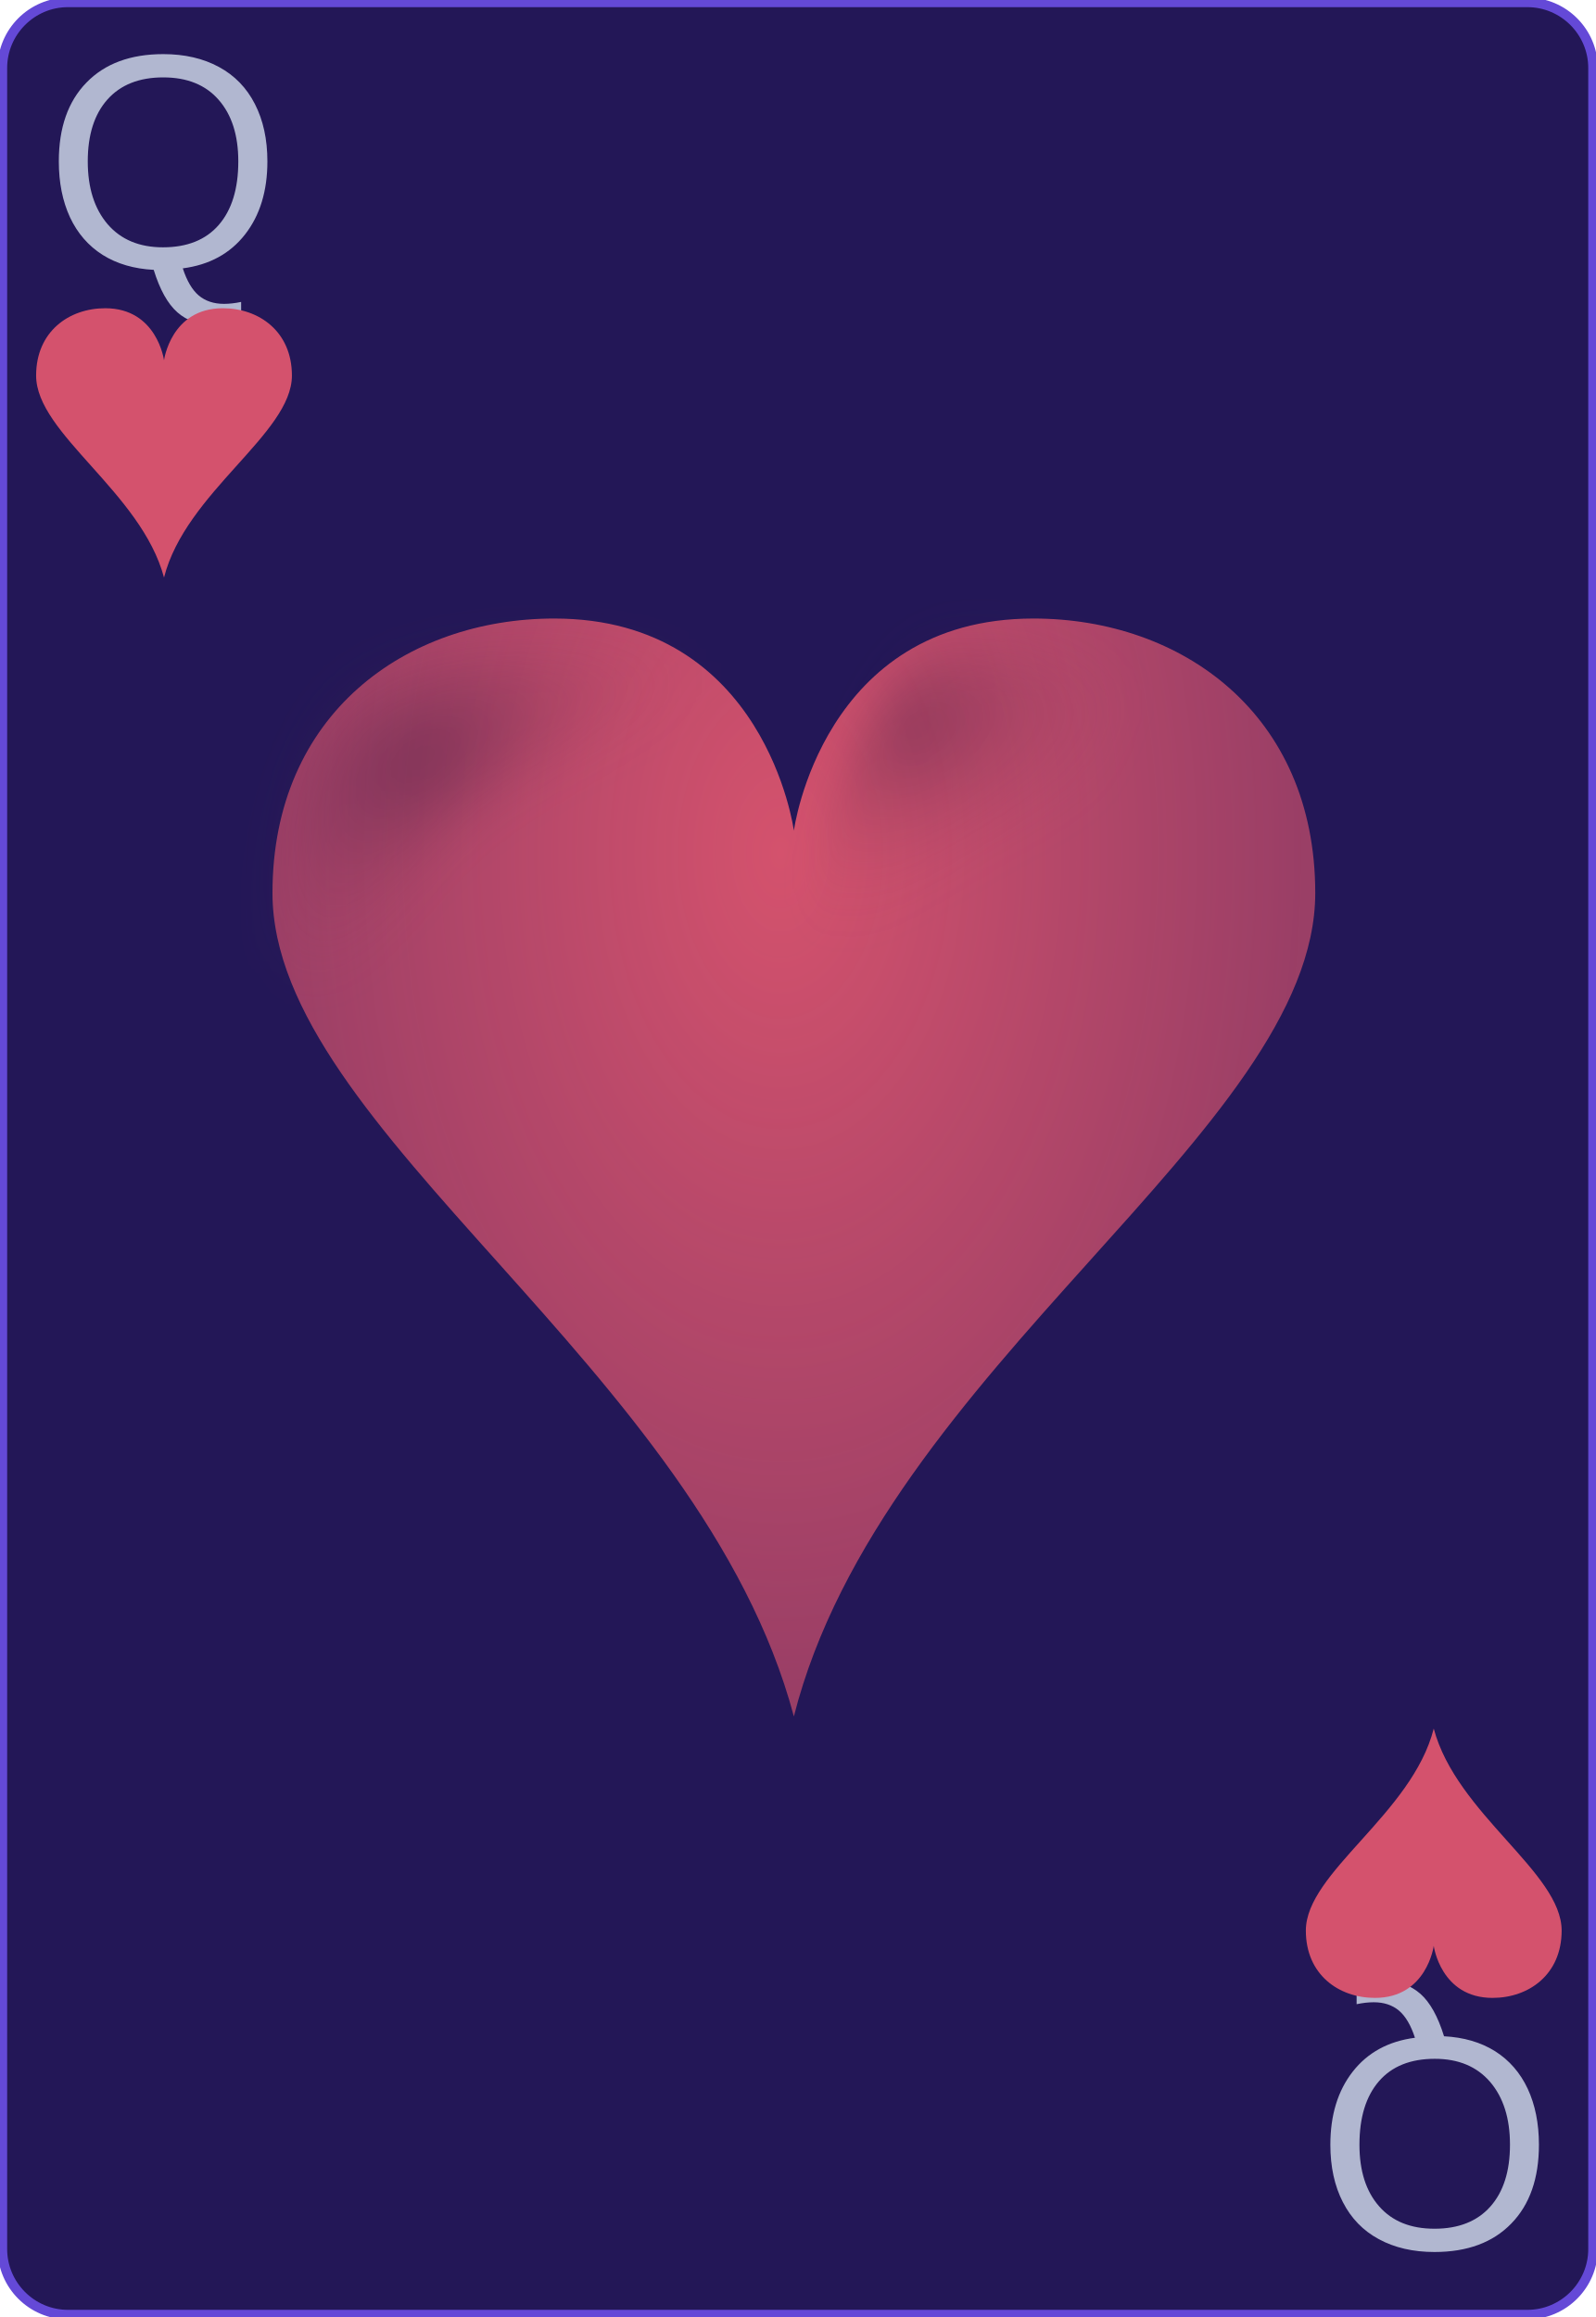
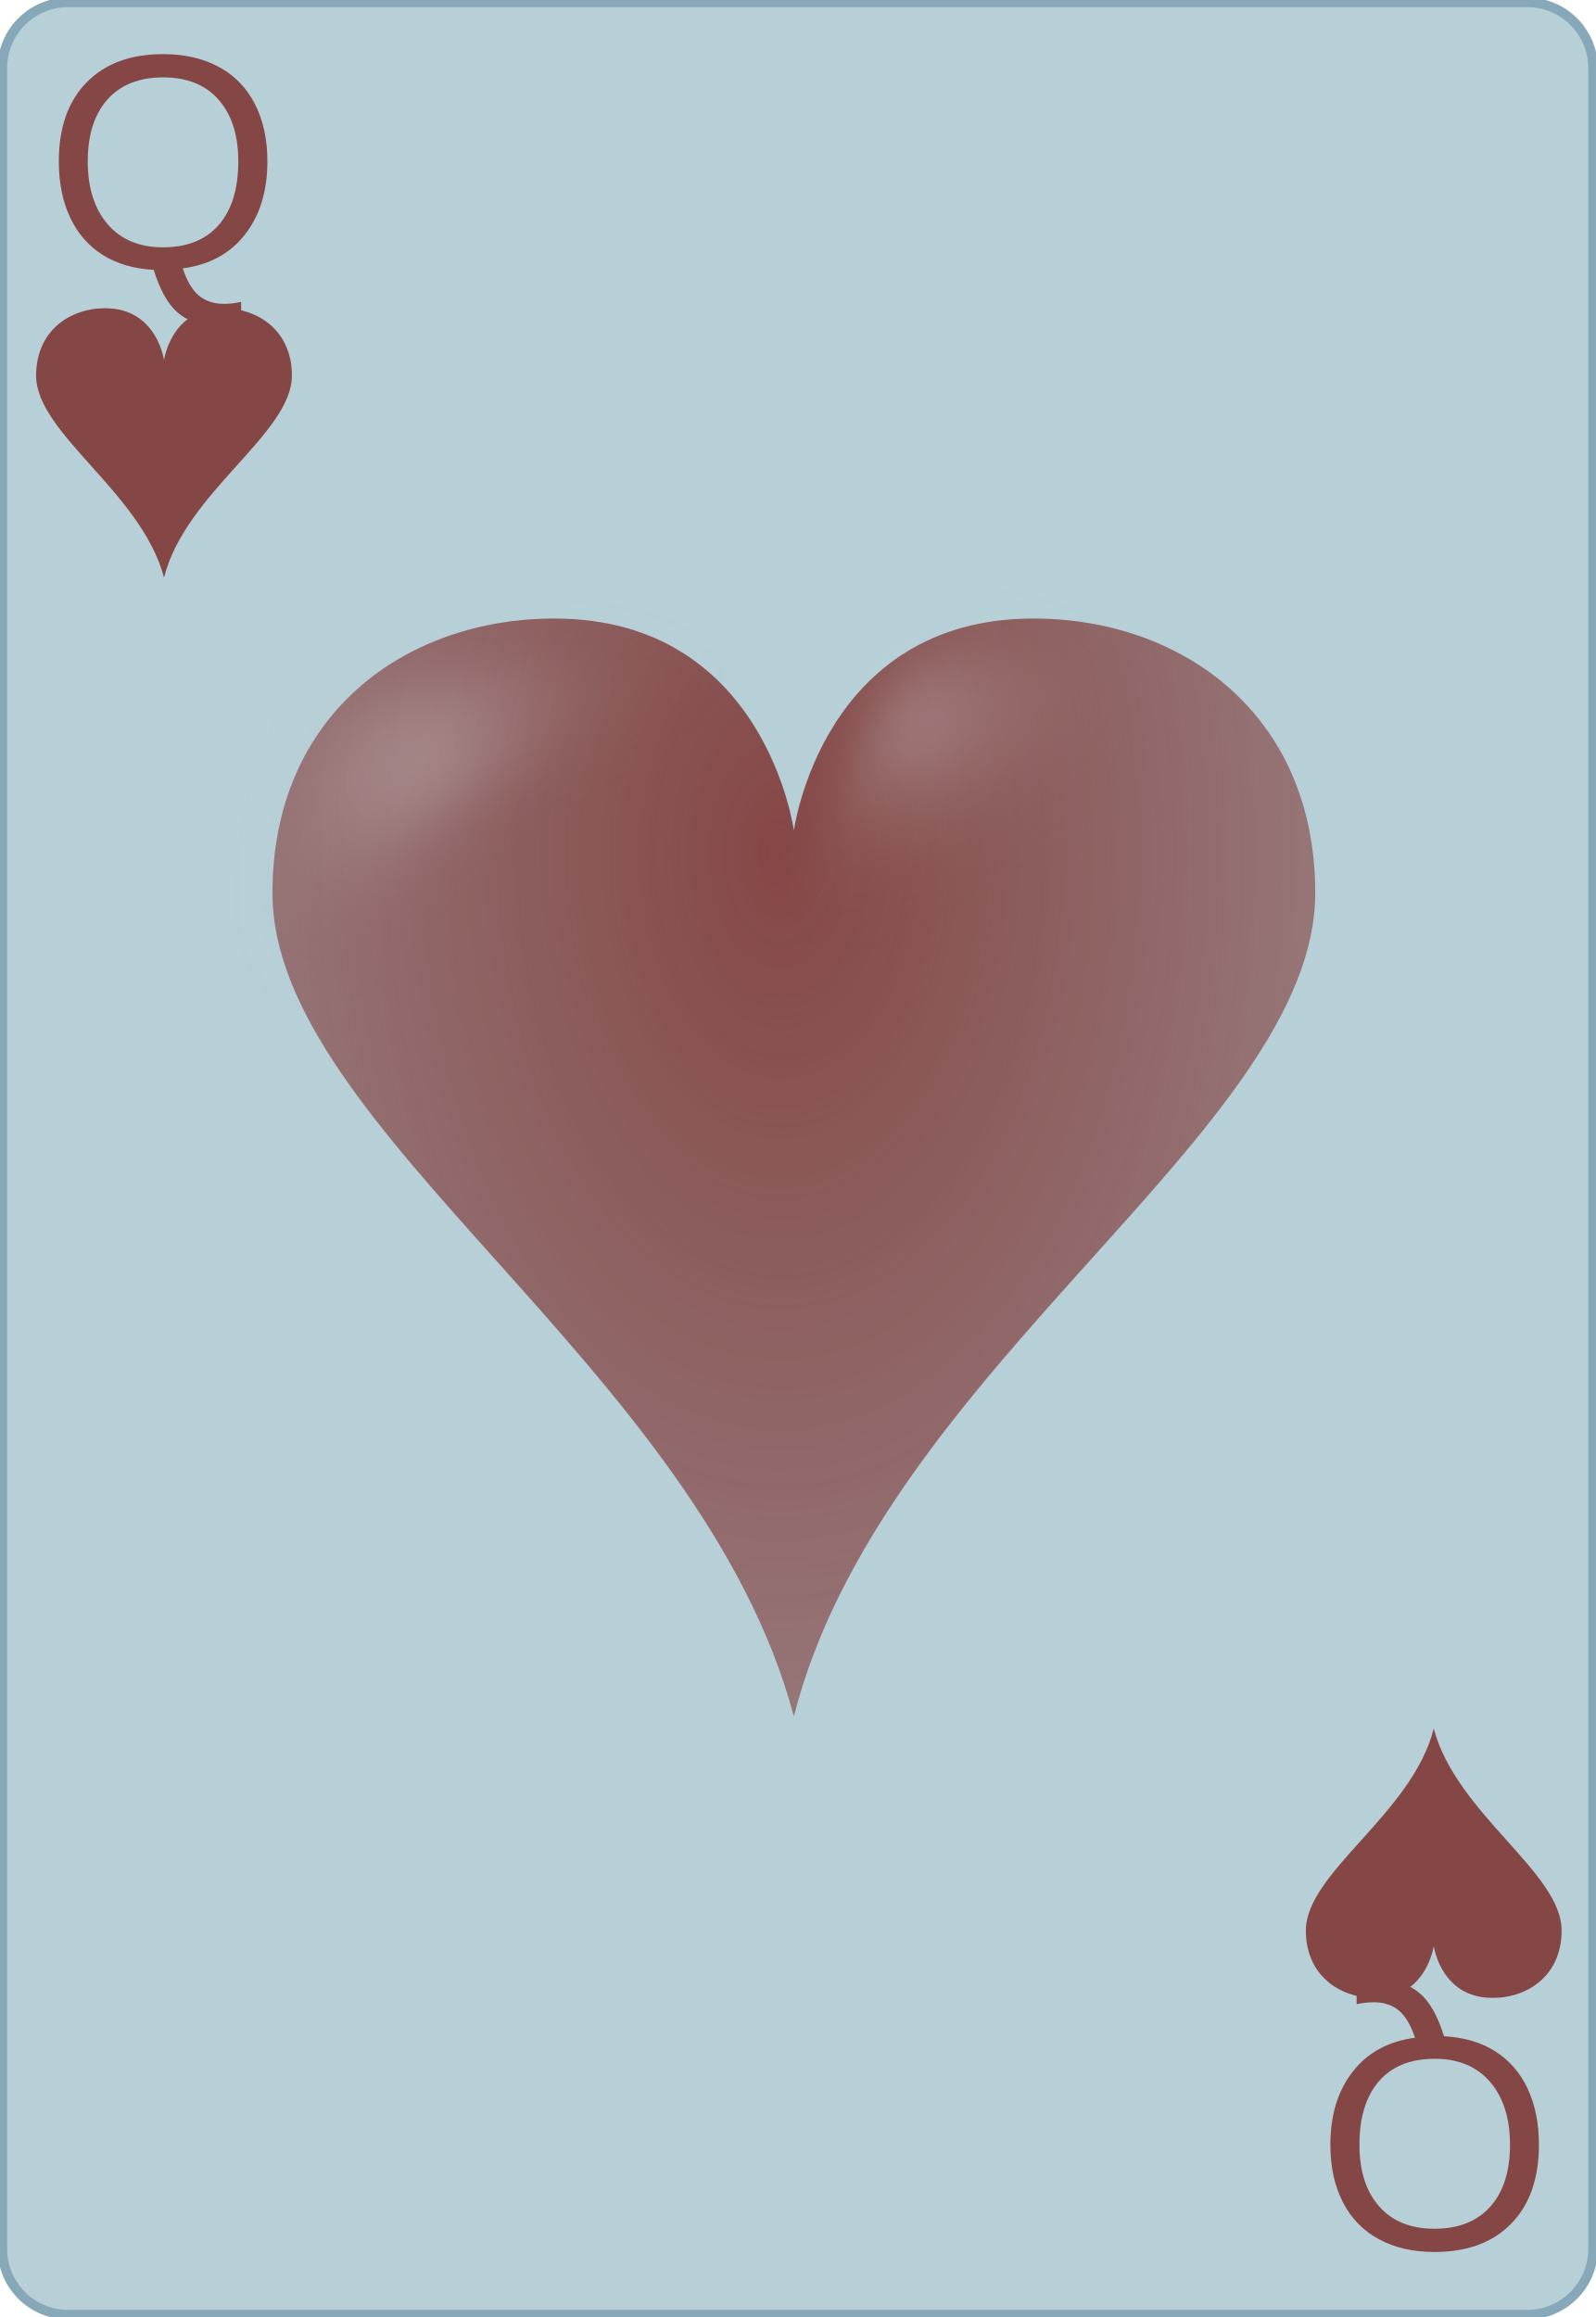
- <svg xmlns="http://www.w3.org/2000/svg" xmlns:xlink="http://www.w3.org/1999/xlink" width="167.087pt" height="242.667pt" viewBox="0 0 167.087 242.667" id="svg2" version="1.1" fill="#d4526d">
+ <svg xmlns="http://www.w3.org/2000/svg" xmlns:xlink="http://www.w3.org/1999/xlink" width="167.087pt" height="242.667pt" viewBox="0 0 167.087 242.667" id="svg2" version="1.1" fill="#854746">
  <defs id="defs41">
    <radialGradient xlink:href="#linearGradient3773" id="radialGradient3781" cx="-0.158" cy="-8.835" fx="-0.158" fy="-8.835" r="8" gradientTransform="matrix(-1.584269,-0.02349808,0.03071979,-2.477574,-0.2485638,-26.71351)" gradientUnits="userSpaceOnUse" />
    <linearGradient id="linearGradient3773">
-       <stop style="stop-color:#d4526d;stop-opacity:1;" offset="0" id="stop3775" />
-       <stop style="stop-color:#d4526d;stop-opacity:0.649;" offset="1" id="stop3777" />
+       <stop style="stop-color:#854746;stop-opacity:1;" offset="0" id="stop3775" />
+       <stop style="stop-color:#854746;stop-opacity:0.649;" offset="1" id="stop3777" />
    </linearGradient>
    <radialGradient xlink:href="#linearGradient3773" id="radialGradient3957" cx="-0.158" cy="-8.835" fx="-0.158" fy="-8.835" r="8" gradientTransform="matrix(-1.584269,-0.02349808,0.03071979,-2.477574,-0.2485638,-26.71351)" gradientUnits="userSpaceOnUse" />
    <linearGradient id="linearGradient3959">
-       <stop style="stop-color:#d4526d;stop-opacity:1;" offset="0" id="stop3961" />
-       <stop style="stop-color:#d4526d;stop-opacity:0.649;" offset="1" id="stop3963" />
+       <stop style="stop-color:#854746;stop-opacity:1;" offset="0" id="stop3961" />
+       <stop style="stop-color:#854746;stop-opacity:0.649;" offset="1" id="stop3963" />
    </linearGradient>
    <radialGradient r="81.903" fy="509.476" fx="168.025" cy="509.476" cx="168.025" gradientTransform="matrix(1.25656,-0.7774064,0.3366382,0.5361257,-221.2021,359.2426)" gradientUnits="userSpaceOnUse" id="radialGradient3975" xlink:href="#linearGradient3784-4" />
    <linearGradient id="linearGradient3784-4">
-       <stop style="stop-color:#0e0930;stop-opacity:0.435;" offset="0" id="stop3786-8" />
-       <stop style="stop-color:#d4526d;stop-opacity:0;" offset="1" id="stop3788-6" />
+       <stop style="stop-color:#e1ebee;stop-opacity:0.435;" offset="0" id="stop3786-8" />
+       <stop style="stop-color:#854746;stop-opacity:0;" offset="1" id="stop3788-6" />
    </linearGradient>
    <radialGradient xlink:href="#linearGradient3784-4-5" id="radialGradient3929" gradientUnits="userSpaceOnUse" gradientTransform="matrix(1.25656,-0.7774064,0.3366382,0.5361257,-221.2021,359.2426)" cx="168.025" cy="509.476" fx="168.025" fy="509.476" r="81.903" />
    <linearGradient id="linearGradient3784-4-5">
-       <stop style="stop-color:#0e0930;stop-opacity:0.489;" offset="0" id="stop3786-8-0" />
-       <stop style="stop-color:#d4526d;stop-opacity:0;" offset="1" id="stop3788-6-3" />
+       <stop style="stop-color:#e1ebee;stop-opacity:0.489;" offset="0" id="stop3786-8-0" />
+       <stop style="stop-color:#854746;stop-opacity:0;" offset="1" id="stop3788-6-3" />
    </linearGradient>
    <radialGradient xlink:href="#linearGradient3784-4-1" id="radialGradient3927" gradientUnits="userSpaceOnUse" gradientTransform="matrix(1.25656,-0.7774064,0.3366382,0.5361257,-221.2021,359.2426)" cx="168.025" cy="509.476" fx="168.025" fy="509.476" r="81.903" />
    <linearGradient id="linearGradient3784-4-1">
-       <stop style="stop-color:#0e0930;stop-opacity:0.237;" offset="0" id="stop3786-8-03" />
-       <stop style="stop-color:#d4526d;stop-opacity:0;" offset="1" id="stop3788-6-6" />
+       <stop style="stop-color:#e1ebee;stop-opacity:0.237;" offset="0" id="stop3786-8-03" />
+       <stop style="stop-color:#854746;stop-opacity:0;" offset="1" id="stop3788-6-6" />
    </linearGradient>
    <radialGradient xlink:href="#linearGradient3768" id="radialGradient3776" cx="-0.206" cy="-4.579" fx="-0.206" fy="-4.579" r="8" gradientTransform="matrix(-1,0,0,-1.720176,-0.4120407,-13.02719)" gradientUnits="userSpaceOnUse" />
    <linearGradient id="linearGradient3768">
-       <stop style="stop-color:#d4526d;stop-opacity:1;" offset="0" id="stop3770" />
-       <stop style="stop-color:#d4526d;stop-opacity:0.672;" offset="1" id="stop3772" />
+       <stop style="stop-color:#854746;stop-opacity:1;" offset="0" id="stop3770" />
+       <stop style="stop-color:#854746;stop-opacity:0.672;" offset="1" id="stop3772" />
    </linearGradient>
    <radialGradient r="81.903" fy="511.223" fx="171.487" cy="511.223" cx="171.487" gradientTransform="matrix(1.152989,-0.6739155,0.3948202,0.6754904,-233.6326,270.4008)" gradientUnits="userSpaceOnUse" id="radialGradient4013" xlink:href="#linearGradient3784-4-6" />
    <linearGradient id="linearGradient3784-4-6">
-       <stop style="stop-color:#0e0930;stop-opacity:0.313;" offset="0" id="stop3786-8-8" />
-       <stop style="stop-color:#d4526d;stop-opacity:0;" offset="1" id="stop3788-6-8" />
+       <stop style="stop-color:#e1ebee;stop-opacity:0.313;" offset="0" id="stop3786-8-8" />
+       <stop style="stop-color:#854746;stop-opacity:0;" offset="1" id="stop3788-6-8" />
    </linearGradient>
    <filter color-interpolation-filters="sRGB" id="filter3834-6" x="-0.139" width="1.279" y="-0.162" height="1.325">
      <feGaussianBlur stdDeviation="9.511" id="feGaussianBlur3836-6" />
    </filter>
    <radialGradient r="81.903" fy="492.632" fx="159.354" cy="492.632" cx="159.354" gradientTransform="matrix(1.089478,-0.715138,0.4464527,0.6562658,-244.9333,290.9185)" gradientUnits="userSpaceOnUse" id="radialGradient4013-8" xlink:href="#linearGradient3784-4-2" />
    <linearGradient id="linearGradient3784-4-2">
-       <stop style="stop-color:#0e0930;stop-opacity:0.29;" offset="0" id="stop3786-8-1" />
-       <stop style="stop-color:#d4526d;stop-opacity:0;" offset="1" id="stop3788-6-5" />
+       <stop style="stop-color:#e1ebee;stop-opacity:0.29;" offset="0" id="stop3786-8-1" />
+       <stop style="stop-color:#854746;stop-opacity:0;" offset="1" id="stop3788-6-5" />
    </linearGradient>
    <filter color-interpolation-filters="sRGB" id="filter3834-6-3" x="-0.139" width="1.279" y="-0.162" height="1.325">
      <feGaussianBlur stdDeviation="9.511" id="feGaussianBlur3836-6-3" />
    </filter>
    <radialGradient r="81.903" fy="492.632" fx="159.354" cy="492.632" cx="159.354" gradientTransform="matrix(1.089478,-0.715138,0.4464527,0.6562658,-244.9333,290.9185)" gradientUnits="userSpaceOnUse" id="radialGradient3073" xlink:href="#linearGradient3784-4-2" />
  </defs>
-   <g id="Layer_x0020_1" style="fill-rule:nonzero;clip-rule:nonzero;stroke:#d4526d;stroke-miterlimit:4;">
-     <path style="fill:#231757;stroke-width:0.5;;stroke:#6449d7;stroke-width:1;" d="M166.837,235.548c0,3.777-3.087,6.869-6.871,6.869H7.111c-3.775,0-6.861-3.092-6.861-6.869V7.12C0.25,3.343,3.336,0.25,7.111,0.25h152.855    c3.784,0,6.871,3.093,6.871,6.87v228.428z" id="path5" />
+   <g id="Layer_x0020_1" style="fill-rule:nonzero;clip-rule:nonzero;stroke:#854746;stroke-miterlimit:4;">
+     <path style="fill:#b7d0d8;stroke-width:0.5;;stroke:#86a8b8;stroke-width:1;" d="M166.837,235.548c0,3.777-3.087,6.869-6.871,6.869H7.111c-3.775,0-6.861-3.092-6.861-6.869V7.12C0.25,3.343,3.336,0.25,7.111,0.25h152.855    c3.784,0,6.871,3.093,6.871,6.87v228.428z" id="path5" />
    <g style="stroke:none;" id="g7">
      <g id="g9">

			</g>
    </g>
    <g id="g15">

		</g>
    <g id="g19">

		</g>
    <g style="stroke:none;" id="g23">
      <g id="g25">

			</g>
    </g>
    <g style="stroke:none;" id="g31">
      <g id="g33">

			</g>
    </g>
  </g>
-   <text style="font-size:32px;font-style:normal;font-weight:normal;line-height:125%;letter-spacing:0px;word-spacing:0px;fill:#b1b7d0;fill-opacity:1;stroke:none;font-family:Bitstream Vera Sans" x="4.646" y="28.013" id="text3788" fill="#b1b7d0">
-     <tspan id="tspan3790" x="4.646" y="28.013" style="font-style:normal;font-variant:normal;font-weight:normal;font-stretch:normal;fill:#b1b7d0;fill-opacity:1;font-family:Arial;-inkscape-font-specification:Arial" fill="#b1b7d0">Q</tspan>
+   <text style="font-size:32px;font-style:normal;font-weight:normal;line-height:125%;letter-spacing:0px;word-spacing:0px;fill:#854746;fill-opacity:1;stroke:none;font-family:Bitstream Vera Sans" x="4.646" y="28.013" id="text3788" fill="#854746">
+     <tspan id="tspan3790" x="4.646" y="28.013" style="font-style:normal;font-variant:normal;font-weight:normal;font-stretch:normal;fill:#854746;fill-opacity:1;font-family:Arial;-inkscape-font-specification:Arial" fill="#854746">Q</tspan>
  </text>
  <g transform="matrix(0.1968698,0,0,0.1968698,11.54991,16.86967)" id="g3036">
    <g style="stroke:none" id="layer1-9" transform="matrix(34.67063,0,0,32.44841,363.6508,535.3979)">
      <path d="M 3.676,-9 C 0.433,-9 0,-5.523 0,-5.523 0,-5.523 -0.433,-9 -3.676,-9 -5.946,-9 -8,-7.441 -8,-4.5 -8,-0.614 -1.421,3.294 0,9 1.352,3.299 8,-0.614 8,-4.5 8,-7.441 5.946,-9 3.676,-9 z" id="hl" style="fill:url(#radialGradient3776);fill-opacity:1;stroke:none" />
    </g>
    <path transform="matrix(1.484247,0,0,1.537104,-80.68896,-450.5936)" id="path3762-6-4" d="m 117.301,604.266 c 0,0 -8.068,-94.95 22.857,-122.857 34.761,-31.369 140,-11.429 140,-11.429 0,0 -71.54,24.838 -100,48.571 -27.21,22.692 -62.857,85.714 -62.857,85.714 z" style="fill:url(#radialGradient4013);fill-opacity:1;stroke:none;filter:url(#filter3834-6)" />
    <path transform="matrix(1.153293,0.3378255,-0.3292825,1.401643,422.9377,-451.9048)" id="path3762-6-2-3" d="m 117.301,604.266 c 0,0 -8.068,-94.95 22.857,-122.857 34.761,-31.369 140,-11.429 140,-11.429 0,0 -63.093,37.071 -91.553,60.804 -27.21,22.692 -71.305,73.481 -71.305,73.481 z" style="fill:url(#radialGradient3073);fill-opacity:1;stroke:none;filter:url(#filter3834-6-3)" />
  </g>
-   <g transform="matrix(1.674307,0,0,1.566992,17.17751,46.38532)" id="layer1-9-6" style="fill:#d4526d;fill-opacity:1">
-     <path style="fill:#d4526d;fill-opacity:1" id="hl-8" d="M 3.676,-9 C 0.433,-9 0,-5.523 0,-5.523 0,-5.523 -0.433,-9 -3.676,-9 -5.946,-9 -8,-7.441 -8,-4.5 -8,-0.614 -1.421,3.294 0,9 1.352,3.299 8,-0.614 8,-4.5 8,-7.441 5.946,-9 3.676,-9 z" />
+   <g transform="matrix(1.674307,0,0,1.566992,17.17751,46.38532)" id="layer1-9-6" style="fill:#854746;fill-opacity:1">
+     <path style="fill:#854746;fill-opacity:1" id="hl-8" d="M 3.676,-9 C 0.433,-9 0,-5.523 0,-5.523 0,-5.523 -0.433,-9 -3.676,-9 -5.946,-9 -8,-7.441 -8,-4.5 -8,-0.614 -1.421,3.294 0,9 1.352,3.299 8,-0.614 8,-4.5 8,-7.441 5.946,-9 3.676,-9 z" />
  </g>
-   <text style="font-size:32px;font-style:normal;font-weight:normal;line-height:125%;letter-spacing:0px;word-spacing:0px;fill:#b1b7d0;fill-opacity:1;stroke:none;font-family:Bitstream Vera Sans" x="-162.688" y="-213.515" id="text3788-4" transform="scale(-1,-1)" fill="#b1b7d0">
-     <tspan id="tspan3790-3" x="-162.688" y="-213.515" style="font-style:normal;font-variant:normal;font-weight:normal;font-stretch:normal;fill:#b1b7d0;fill-opacity:1;font-family:Arial;-inkscape-font-specification:Arial" fill="#b1b7d0">Q</tspan>
+   <text style="font-size:32px;font-style:normal;font-weight:normal;line-height:125%;letter-spacing:0px;word-spacing:0px;fill:#854746;fill-opacity:1;stroke:none;font-family:Bitstream Vera Sans" x="-162.688" y="-213.515" id="text3788-4" transform="scale(-1,-1)" fill="#854746">
+     <tspan id="tspan3790-3" x="-162.688" y="-213.515" style="font-style:normal;font-variant:normal;font-weight:normal;font-stretch:normal;fill:#854746;fill-opacity:1;font-family:Arial;-inkscape-font-specification:Arial" fill="#854746">Q</tspan>
  </text>
-   <g transform="matrix(-1.674307,0,0,-1.566992,150.156,195.1431)" id="layer1-9-6-5" style="fill:#d4526d;fill-opacity:1">
-     <path style="fill:#d4526d;fill-opacity:1" id="hl-8-1" d="M 3.676,-9 C 0.433,-9 0,-5.523 0,-5.523 0,-5.523 -0.433,-9 -3.676,-9 -5.946,-9 -8,-7.441 -8,-4.5 -8,-0.614 -1.421,3.294 0,9 1.352,3.299 8,-0.614 8,-4.5 8,-7.441 5.946,-9 3.676,-9 z" />
+   <g transform="matrix(-1.674307,0,0,-1.566992,150.156,195.1431)" id="layer1-9-6-5" style="fill:#854746;fill-opacity:1">
+     <path style="fill:#854746;fill-opacity:1" id="hl-8-1" d="M 3.676,-9 C 0.433,-9 0,-5.523 0,-5.523 0,-5.523 -0.433,-9 -3.676,-9 -5.946,-9 -8,-7.441 -8,-4.5 -8,-0.614 -1.421,3.294 0,9 1.352,3.299 8,-0.614 8,-4.5 8,-7.441 5.946,-9 3.676,-9 z" />
  </g>
</svg>
